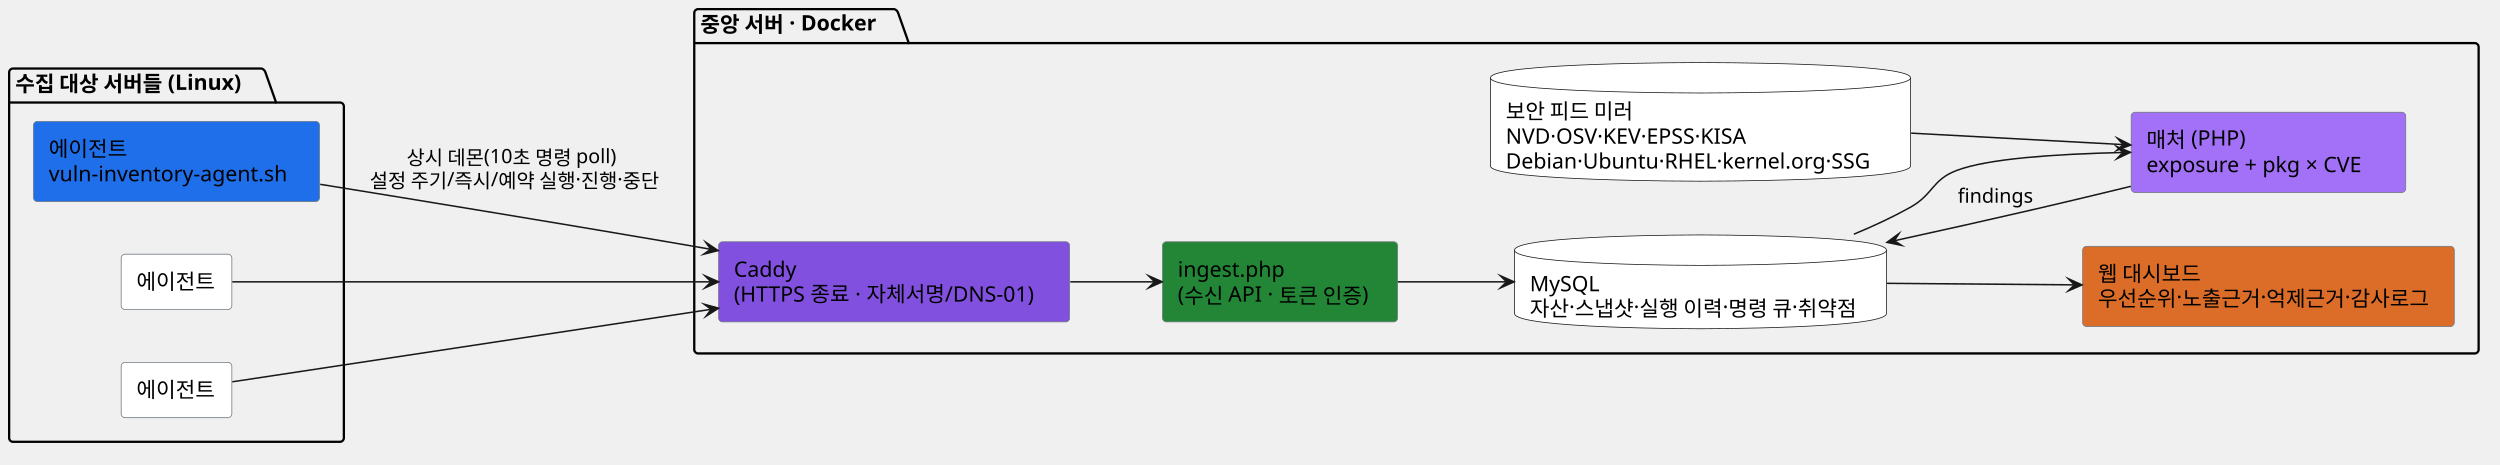
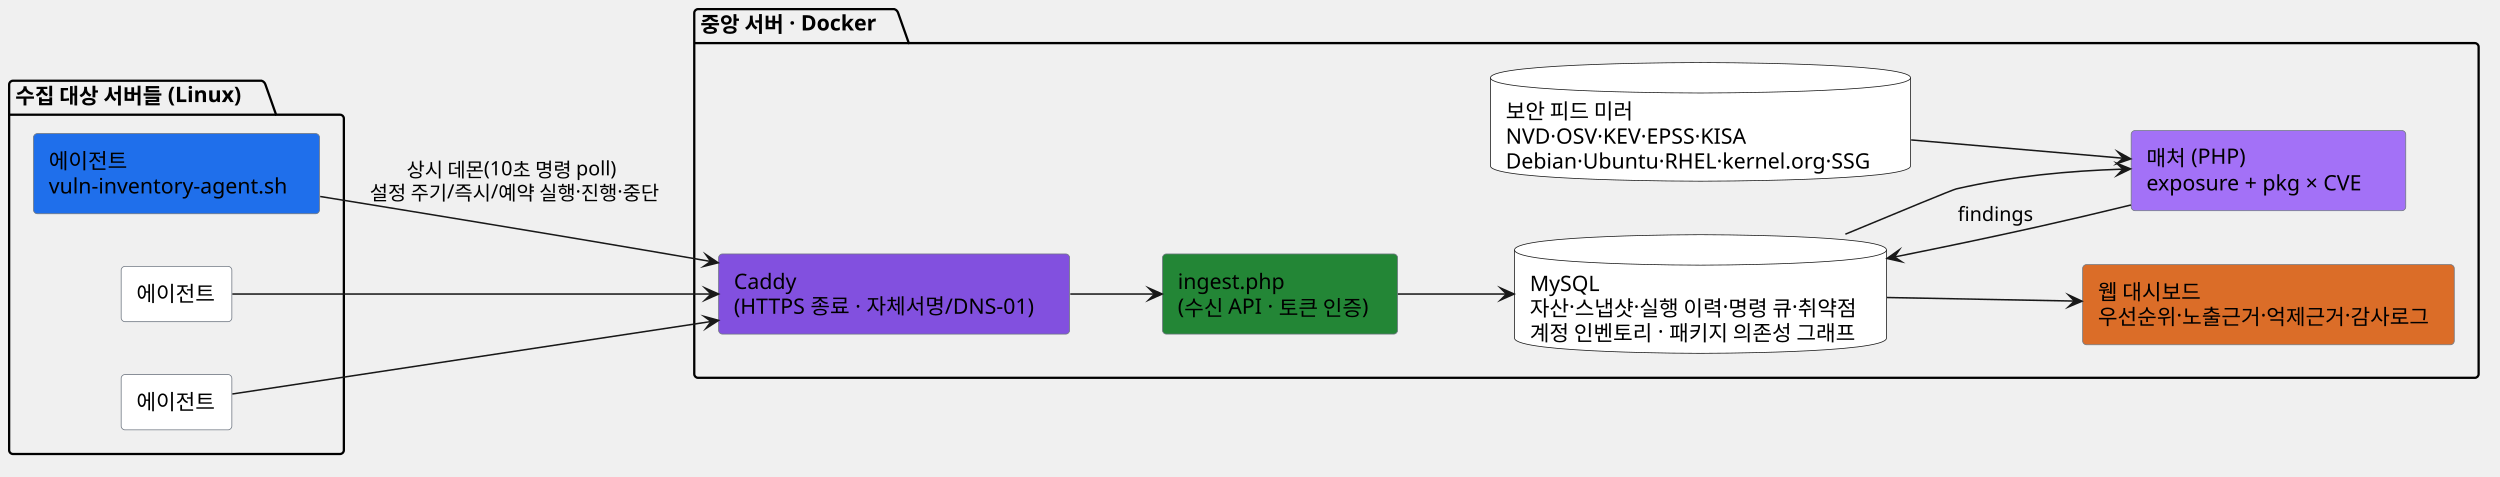
- <svg xmlns="http://www.w3.org/2000/svg" contentStyleType="text/css" data-diagram-type="DESCRIPTION" height="305px" preserveAspectRatio="none" style="width:1641px;height:305px;background:#FFFFFF;" version="1.1" viewBox="0 0 1641 305" width="1641px" zoomAndPan="magnify">
+ <svg xmlns="http://www.w3.org/2000/svg" contentStyleType="text/css" data-diagram-type="DESCRIPTION" height="313px" preserveAspectRatio="none" style="width:1641px;height:313px;background:#FFFFFF;" version="1.1" viewBox="0 0 1641 313" width="1641px" zoomAndPan="magnify">
  <defs />
  <g>
    <g class="cluster" data-qualified-name="Servers" data-source-line="12" id="ent0001">
-       <path d="M8.5,45 L171.722,45 A3.75,3.75 0 0 1 174.222,47.5 L181.222,67.297 L223.21,67.297 A2.5,2.5 0 0 1 225.71,69.797 L225.71,287.5 A2.5,2.5 0 0 1 223.21,290 L8.5,290 A2.5,2.5 0 0 1 6,287.5 L6,47.5 A2.5,2.5 0 0 1 8.5,45" fill="none" style="stroke:#000000;stroke-width:1.5;" />
-       <line style="stroke:#000000;stroke-width:1.5;" x1="6" x2="181.222" y1="67.297" y2="67.297" />
-       <text fill="#000000" font-family="sans-serif" font-size="14" font-weight="700" lengthAdjust="spacing" textLength="162.222" x="10" y="59.995">수집 대상 서버들 (Linux)</text>
+       <path d="M8.5,53 L171.722,53 A3.75,3.75 0 0 1 174.222,55.5 L181.222,75.297 L223.21,75.297 A2.5,2.5 0 0 1 225.71,77.797 L225.71,295.5 A2.5,2.5 0 0 1 223.21,298 L8.5,298 A2.5,2.5 0 0 1 6,295.5 L6,55.5 A2.5,2.5 0 0 1 8.5,53" fill="none" style="stroke:#000000;stroke-width:1.5;" />
+       <line style="stroke:#000000;stroke-width:1.5;" x1="6" x2="181.222" y1="75.297" y2="75.297" />
+       <text fill="#000000" font-family="sans-serif" font-size="14" font-weight="700" lengthAdjust="spacing" textLength="162.222" x="10" y="67.995">수집 대상 서버들 (Linux)</text>
    </g>
    <g class="cluster" data-qualified-name="Central" data-source-line="18" id="ent0005">
-       <path d="M458.21,6 L587.038,6 A3.75,3.75 0 0 1 589.538,8.5 L596.538,28.297 L1624.47,28.297 A2.5,2.5 0 0 1 1626.97,30.797 L1626.97,229.5 A2.5,2.5 0 0 1 1624.47,232 L458.21,232 A2.5,2.5 0 0 1 455.71,229.5 L455.71,8.5 A2.5,2.5 0 0 1 458.21,6" fill="none" style="stroke:#000000;stroke-width:1.5;" />
+       <path d="M458.21,6 L587.038,6 A3.75,3.75 0 0 1 589.538,8.5 L596.538,28.297 L1624.47,28.297 A2.5,2.5 0 0 1 1626.97,30.797 L1626.97,245.5 A2.5,2.5 0 0 1 1624.47,248 L458.21,248 A2.5,2.5 0 0 1 455.71,245.5 L455.71,8.5 A2.5,2.5 0 0 1 458.21,6" fill="none" style="stroke:#000000;stroke-width:1.5;" />
      <line style="stroke:#000000;stroke-width:1.5;" x1="455.71" x2="596.538" y1="28.297" y2="28.297" />
      <text fill="#000000" font-family="sans-serif" font-size="14" font-weight="700" lengthAdjust="spacing" textLength="127.828" x="459.71" y="20.995">중앙 서버 · Docker</text>
    </g>
    <g class="entity" data-qualified-name="Servers.A1" data-source-line="13" id="ent0002">
-       <rect fill="#1F6FEB" height="52.594" rx="2.5" ry="2.5" style="stroke:#6E7681;stroke-width:0.5;" width="187.713" x="22" y="79.7" />
-       <text fill="#000000" font-family="sans-serif" font-size="14" lengthAdjust="spacing" textLength="52.64" x="32" y="102.695">에이전트</text>
-       <text fill="#000000" font-family="sans-serif" font-size="14" lengthAdjust="spacing" textLength="167.713" x="32" y="118.992">vuln-inventory-agent.sh</text>
+       <rect fill="#1F6FEB" height="52.594" rx="2.5" ry="2.5" style="stroke:#6E7681;stroke-width:0.5;" width="187.713" x="22" y="87.7" />
+       <text fill="#000000" font-family="sans-serif" font-size="14" lengthAdjust="spacing" textLength="52.64" x="32" y="110.695">에이전트</text>
+       <text fill="#000000" font-family="sans-serif" font-size="14" lengthAdjust="spacing" textLength="167.713" x="32" y="126.992">vuln-inventory-agent.sh</text>
    </g>
    <g class="entity" data-qualified-name="Servers.A2" data-source-line="14" id="ent0003">
-       <rect fill="#FFFFFF" height="36.297" rx="2.5" ry="2.5" style="stroke:#6E7681;stroke-width:0.5;" width="72.64" x="79.54" y="166.85" />
-       <text fill="#000000" font-family="sans-serif" font-size="14" lengthAdjust="spacing" textLength="52.64" x="89.54" y="189.845">에이전트</text>
+       <rect fill="#FFFFFF" height="36.297" rx="2.5" ry="2.5" style="stroke:#6E7681;stroke-width:0.5;" width="72.64" x="79.54" y="174.85" />
+       <text fill="#000000" font-family="sans-serif" font-size="14" lengthAdjust="spacing" textLength="52.64" x="89.54" y="197.845">에이전트</text>
    </g>
    <g class="entity" data-qualified-name="Servers.A3" data-source-line="15" id="ent0004">
-       <rect fill="#FFFFFF" height="36.297" rx="2.5" ry="2.5" style="stroke:#6E7681;stroke-width:0.5;" width="72.64" x="79.54" y="237.85" />
-       <text fill="#000000" font-family="sans-serif" font-size="14" lengthAdjust="spacing" textLength="52.64" x="89.54" y="260.845">에이전트</text>
+       <rect fill="#FFFFFF" height="36.297" rx="2.5" ry="2.5" style="stroke:#6E7681;stroke-width:0.5;" width="72.64" x="79.54" y="245.85" />
+       <text fill="#000000" font-family="sans-serif" font-size="14" lengthAdjust="spacing" textLength="52.64" x="89.54" y="268.845">에이전트</text>
    </g>
    <g class="entity" data-qualified-name="Central.CADDY" data-source-line="19" id="ent0006">
-       <rect fill="#8250DF" height="52.594" rx="2.5" ry="2.5" style="stroke:#6E7681;stroke-width:0.5;" width="230.367" x="471.71" y="158.7" />
-       <text fill="#000000" font-family="sans-serif" font-size="14" lengthAdjust="spacing" textLength="44.413" x="481.71" y="181.695">Caddy</text>
-       <text fill="#000000" font-family="sans-serif" font-size="14" lengthAdjust="spacing" textLength="210.367" x="481.71" y="197.992">(HTTPS 종료 · 자체서명/DNS-01)</text>
+       <rect fill="#8250DF" height="52.594" rx="2.5" ry="2.5" style="stroke:#6E7681;stroke-width:0.5;" width="230.367" x="471.71" y="166.7" />
+       <text fill="#000000" font-family="sans-serif" font-size="14" lengthAdjust="spacing" textLength="44.413" x="481.71" y="189.695">Caddy</text>
+       <text fill="#000000" font-family="sans-serif" font-size="14" lengthAdjust="spacing" textLength="210.367" x="481.71" y="205.992">(HTTPS 종료 · 자체서명/DNS-01)</text>
    </g>
    <g class="entity" data-qualified-name="Central.ING" data-source-line="20" id="ent0007">
-       <rect fill="#238636" height="52.594" rx="2.5" ry="2.5" style="stroke:#6E7681;stroke-width:0.5;" width="154.283" x="763.08" y="158.7" />
-       <text fill="#000000" font-family="sans-serif" font-size="14" lengthAdjust="spacing" textLength="74.143" x="773.08" y="181.695">ingest.php</text>
-       <text fill="#000000" font-family="sans-serif" font-size="14" lengthAdjust="spacing" textLength="134.283" x="773.08" y="197.992">(수신 API · 토큰 인증)</text>
+       <rect fill="#238636" height="52.594" rx="2.5" ry="2.5" style="stroke:#6E7681;stroke-width:0.5;" width="154.283" x="763.08" y="166.7" />
+       <text fill="#000000" font-family="sans-serif" font-size="14" lengthAdjust="spacing" textLength="74.143" x="773.08" y="189.695">ingest.php</text>
+       <text fill="#000000" font-family="sans-serif" font-size="14" lengthAdjust="spacing" textLength="134.283" x="773.08" y="205.992">(수신 API · 토큰 인증)</text>
    </g>
    <g class="entity" data-qualified-name="Central.DB" data-source-line="21" id="ent0008">
-       <path d="M994.16,164.2 C994.16,154.2 1116.21,154.2 1116.21,154.2 C1116.21,154.2 1238.26,154.2 1238.26,164.2 L1238.26,205.794 C1238.26,215.794 1116.21,215.794 1116.21,215.794 C1116.21,215.794 994.16,215.794 994.16,205.794 L994.16,164.2" fill="#FFFFFF" style="stroke:#181818;stroke-width:0.5;" />
-       <path d="M994.16,164.2 C994.16,174.2 1116.21,174.2 1116.21,174.2 C1116.21,174.2 1238.26,174.2 1238.26,164.2" fill="none" style="stroke:#181818;stroke-width:0.5;" />
-       <text fill="#000000" font-family="sans-serif" font-size="14" lengthAdjust="spacing" textLength="48.07" x="1004.16" y="191.195">MySQL</text>
-       <text fill="#000000" font-family="sans-serif" font-size="14" lengthAdjust="spacing" textLength="224.1" x="1004.16" y="207.492">자산·스냅샷·실행 이력·명령 큐·취약점</text>
+       <path d="M994.16,164.05 C994.16,154.05 1116.21,154.05 1116.21,154.05 C1116.21,154.05 1238.26,154.05 1238.26,164.05 L1238.26,221.941 C1238.26,231.941 1116.21,231.941 1116.21,231.941 C1116.21,231.941 994.16,231.941 994.16,221.941 L994.16,164.05" fill="#FFFFFF" style="stroke:#181818;stroke-width:0.5;" />
+       <path d="M994.16,164.05 C994.16,174.05 1116.21,174.05 1116.21,174.05 C1116.21,174.05 1238.26,174.05 1238.26,164.05" fill="none" style="stroke:#181818;stroke-width:0.5;" />
+       <text fill="#000000" font-family="sans-serif" font-size="14" lengthAdjust="spacing" textLength="48.07" x="1004.16" y="191.045">MySQL</text>
+       <text fill="#000000" font-family="sans-serif" font-size="14" lengthAdjust="spacing" textLength="224.1" x="1004.16" y="207.342">자산·스냅샷·실행 이력·명령 큐·취약점</text>
+       <text fill="#000000" font-family="sans-serif" font-size="14" lengthAdjust="spacing" textLength="224.1" x="1004.16" y="223.639">계정 인벤토리 · 패키지 의존성 그래프</text>
    </g>
    <g class="entity" data-qualified-name="Central.MAT" data-source-line="22" id="ent0009">
-       <rect fill="#A371F7" height="52.594" rx="2.5" ry="2.5" style="stroke:#6E7681;stroke-width:0.5;" width="180.227" x="1398.9" y="73.7" />
-       <text fill="#000000" font-family="sans-serif" font-size="14" lengthAdjust="spacing" textLength="69.106" x="1408.9" y="96.695">매처 (PHP)</text>
-       <text fill="#000000" font-family="sans-serif" font-size="14" lengthAdjust="spacing" textLength="160.227" x="1408.9" y="112.992">exposure + pkg × CVE</text>
+       <rect fill="#A371F7" height="52.594" rx="2.5" ry="2.5" style="stroke:#6E7681;stroke-width:0.5;" width="180.227" x="1398.9" y="85.7" />
+       <text fill="#000000" font-family="sans-serif" font-size="14" lengthAdjust="spacing" textLength="69.106" x="1408.9" y="108.695">매처 (PHP)</text>
+       <text fill="#000000" font-family="sans-serif" font-size="14" lengthAdjust="spacing" textLength="160.227" x="1408.9" y="124.992">exposure + pkg × CVE</text>
    </g>
    <g class="entity" data-qualified-name="Central.CVE" data-source-line="23" id="ent0010">
      <path d="M978.36,51.05 C978.36,41.05 1116.209,41.05 1116.209,41.05 C1116.209,41.05 1254.058,41.05 1254.058,51.05 L1254.058,108.941 C1254.058,118.941 1116.209,118.941 1116.209,118.941 C1116.209,118.941 978.36,118.941 978.36,108.941 L978.36,51.05" fill="#FFFFFF" style="stroke:#181818;stroke-width:0.5;" />
      <path d="M978.36,51.05 C978.36,61.05 1116.209,61.05 1116.209,61.05 C1116.209,61.05 1254.058,61.05 1254.058,51.05" fill="none" style="stroke:#181818;stroke-width:0.5;" />
      <text fill="#000000" font-family="sans-serif" font-size="14" lengthAdjust="spacing" textLength="87.86" x="988.36" y="78.045">보안 피드 미러</text>
      <text fill="#000000" font-family="sans-serif" font-size="14" lengthAdjust="spacing" textLength="172.553" x="988.36" y="94.342">NVD·OSV·KEV·EPSS·KISA</text>
      <text fill="#000000" font-family="sans-serif" font-size="14" lengthAdjust="spacing" textLength="255.698" x="988.36" y="110.639">Debian·Ubuntu·RHEL·kernel.org·SSG</text>
    </g>
    <g class="entity" data-qualified-name="Central.WEB" data-source-line="24" id="ent0011">
-       <rect fill="#DB6D28" height="52.594" rx="2.5" ry="2.5" style="stroke:#6E7681;stroke-width:0.5;" width="243.91" x="1367.06" y="161.7" />
-       <text fill="#000000" font-family="sans-serif" font-size="14" lengthAdjust="spacing" textLength="70.25" x="1377.06" y="184.695">웹 대시보드</text>
-       <text fill="#000000" font-family="sans-serif" font-size="14" lengthAdjust="spacing" textLength="223.91" x="1377.06" y="200.992">우선순위·노출근거·억제근거·감사로그</text>
+       <rect fill="#DB6D28" height="52.594" rx="2.5" ry="2.5" style="stroke:#6E7681;stroke-width:0.5;" width="243.91" x="1367.06" y="173.7" />
+       <text fill="#000000" font-family="sans-serif" font-size="14" lengthAdjust="spacing" textLength="70.25" x="1377.06" y="196.695">웹 대시보드</text>
+       <text fill="#000000" font-family="sans-serif" font-size="14" lengthAdjust="spacing" textLength="223.91" x="1377.06" y="212.992">우선순위·노출근거·억제근거·감사로그</text>
    </g>
    <g class="link" data-entity-1="ent0002" data-entity-2="ent0006" data-link-type="dependency" data-source-line="27" id="lnk12">
-       <path d="M210.16,120.98 C274.67,131.42 362.45,145.79 439.71,159 C450,160.76 455.775,161.745 466.485,163.625" fill="none" id="A1-to-CADDY" style="stroke:#181818;stroke-width:1;" />
-       <polygon fill="#181818" points="471.41,164.49,463.237,158.994,466.485,163.625,461.854,166.874,471.41,164.49" style="stroke:#181818;stroke-width:1;stroke-linejoin:miter;stroke-miterlimit:10;" />
-       <text fill="#000000" font-family="sans-serif" font-size="13" lengthAdjust="spacing" textLength="148.052" x="266.869" y="108.167">상시 데몬(10초 명령 poll)</text>
-       <text fill="#000000" font-family="sans-serif" font-size="13" lengthAdjust="spacing" textLength="196.369" x="242.71" y="123.3">설정 주기/즉시/예약 실행·진행·중단</text>
+       <path d="M210.16,128.98 C274.67,139.42 362.45,153.79 439.71,167 C450,168.76 455.775,169.745 466.485,171.625" fill="none" id="A1-to-CADDY" style="stroke:#181818;stroke-width:1;" />
+       <polygon fill="#181818" points="471.41,172.49,463.237,166.994,466.485,171.625,461.854,174.874,471.41,172.49" style="stroke:#181818;stroke-width:1;stroke-linejoin:miter;stroke-miterlimit:10;" />
+       <text fill="#000000" font-family="sans-serif" font-size="13" lengthAdjust="spacing" textLength="148.052" x="266.869" y="116.167">상시 데몬(10초 명령 poll)</text>
+       <text fill="#000000" font-family="sans-serif" font-size="13" lengthAdjust="spacing" textLength="196.369" x="242.71" y="131.3">설정 주기/즉시/예약 실행·진행·중단</text>
    </g>
    <g class="link" data-entity-1="ent0003" data-entity-2="ent0006" data-link-type="dependency" data-source-line="28" id="lnk13">
-       <path d="M152.5,185 C219.62,185 362.42,185 466.7,185" fill="none" id="A2-to-CADDY" style="stroke:#181818;stroke-width:1;" />
-       <polygon fill="#181818" points="471.7,185,462.7,181,466.7,185,462.7,189,471.7,185" style="stroke:#181818;stroke-width:1;stroke-linejoin:miter;stroke-miterlimit:10;" />
+       <path d="M152.5,193 C219.62,193 362.42,193 466.7,193" fill="none" id="A2-to-CADDY" style="stroke:#181818;stroke-width:1;" />
+       <polygon fill="#181818" points="471.7,193,462.7,189,466.7,193,462.7,197,471.7,193" style="stroke:#181818;stroke-width:1;stroke-linejoin:miter;stroke-miterlimit:10;" />
    </g>
    <g class="link" data-entity-1="ent0004" data-entity-2="ent0006" data-link-type="dependency" data-source-line="29" id="lnk14">
-       <path d="M152.5,250.61 C219.62,240.44 362.476,218.818 466.756,203.038" fill="none" id="A3-to-CADDY" style="stroke:#181818;stroke-width:1;" />
-       <polygon fill="#181818" points="471.7,202.29,462.203,199.682,466.756,203.038,463.4,207.592,471.7,202.29" style="stroke:#181818;stroke-width:1;stroke-linejoin:miter;stroke-miterlimit:10;" />
+       <path d="M152.5,258.61 C219.62,248.44 362.476,226.818 466.756,211.038" fill="none" id="A3-to-CADDY" style="stroke:#181818;stroke-width:1;" />
+       <polygon fill="#181818" points="471.7,210.29,462.203,207.682,466.756,211.038,463.4,215.592,471.7,210.29" style="stroke:#181818;stroke-width:1;stroke-linejoin:miter;stroke-miterlimit:10;" />
    </g>
    <g class="link" data-entity-1="ent0006" data-entity-2="ent0007" data-link-type="dependency" data-source-line="30" id="lnk15">
-       <path d="M702.53,185 C722.98,185 738.83,185 757.88,185" fill="none" id="CADDY-to-ING" style="stroke:#181818;stroke-width:1;" />
-       <polygon fill="#181818" points="762.88,185,753.88,181,757.88,185,753.88,189,762.88,185" style="stroke:#181818;stroke-width:1;stroke-linejoin:miter;stroke-miterlimit:10;" />
+       <path d="M702.53,193 C722.98,193 738.83,193 757.88,193" fill="none" id="CADDY-to-ING" style="stroke:#181818;stroke-width:1;" />
+       <polygon fill="#181818" points="762.88,193,753.88,189,757.88,193,753.88,197,762.88,193" style="stroke:#181818;stroke-width:1;stroke-linejoin:miter;stroke-miterlimit:10;" />
    </g>
    <g class="link" data-entity-1="ent0007" data-entity-2="ent0008" data-link-type="dependency" data-source-line="31" id="lnk16">
-       <path d="M917.54,185 C941.22,185 962.92,185 988.86,185" fill="none" id="ING-to-DB" style="stroke:#181818;stroke-width:1;" />
-       <polygon fill="#181818" points="993.86,185,984.86,181,988.86,185,984.86,189,993.86,185" style="stroke:#181818;stroke-width:1;stroke-linejoin:miter;stroke-miterlimit:10;" />
+       <path d="M917.54,193 C941.22,193 962.92,193 988.86,193" fill="none" id="ING-to-DB" style="stroke:#181818;stroke-width:1;" />
+       <polygon fill="#181818" points="993.86,193,984.86,189,988.86,193,984.86,197,993.86,193" style="stroke:#181818;stroke-width:1;stroke-linejoin:miter;stroke-miterlimit:10;" />
    </g>
    <g class="link" data-entity-1="ent0008" data-entity-2="ent0009" data-link-type="dependency" data-source-line="32" id="lnk17">
-       <path d="M1216.86,153.73 C1229.68,148.44 1242.38,142.52 1254.06,136 C1268.97,127.67 1268.12,118.12 1284.06,112 C1304.71,104.07 1348.671,101.137 1393.441,100.087" fill="none" id="DB-to-MAT" style="stroke:#181818;stroke-width:1;" />
-       <polygon fill="#181818" points="1398.44,99.97,1389.349,96.182,1393.441,100.087,1389.536,104.18,1398.44,99.97" style="stroke:#181818;stroke-width:1;stroke-linejoin:miter;stroke-miterlimit:10;" />
+       <path d="M1211.3,153.72 C1247.97,138.48 1281.86,124.5 1284.06,124 C1320.97,115.54 1357.563,112.205 1393.513,111.015" fill="none" id="DB-to-MAT" style="stroke:#181818;stroke-width:1;" />
+       <polygon fill="#181818" points="1398.51,110.85,1389.383,107.15,1393.513,111.015,1389.647,115.146,1398.51,110.85" style="stroke:#181818;stroke-width:1;stroke-linejoin:miter;stroke-miterlimit:10;" />
    </g>
    <g class="link" data-entity-1="ent0009" data-entity-2="ent0008" data-link-type="dependency" data-source-line="34" id="lnk19">
-       <path d="M1398.71,122.29 C1378.46,127.23 1357.04,132.37 1337.06,137 C1305.19,144.38 1275.525,151.002 1243.465,158.012" fill="none" id="MAT-to-DB" style="stroke:#181818;stroke-width:1;" />
-       <polygon fill="#181818" points="1238.58,159.08,1248.227,161.065,1243.465,158.012,1246.518,153.25,1238.58,159.08" style="stroke:#181818;stroke-width:1;stroke-linejoin:miter;stroke-miterlimit:10;" />
-       <text fill="#000000" font-family="sans-serif" font-size="13" lengthAdjust="spacing" textLength="51.556" x="1285.06" y="133.067">findings</text>
+       <path d="M1398.76,134.55 C1378.52,139.48 1357.08,144.55 1337.06,149 C1305.24,156.08 1275.613,162.258 1243.553,168.678" fill="none" id="MAT-to-DB" style="stroke:#181818;stroke-width:1;" />
+       <polygon fill="#181818" points="1238.65,169.66,1248.26,171.815,1243.553,168.678,1246.689,163.971,1238.65,169.66" style="stroke:#181818;stroke-width:1;stroke-linejoin:miter;stroke-miterlimit:10;" />
+       <text fill="#000000" font-family="sans-serif" font-size="13" lengthAdjust="spacing" textLength="51.556" x="1285.06" y="145.067">findings</text>
    </g>
    <g class="link" data-entity-1="ent0010" data-entity-2="ent0009" data-link-type="dependency" data-source-line="33" id="lnk18">
-       <path d="M1254.5,87.4 C1302.64,90 1350.457,92.581 1393.647,94.911" fill="none" id="CVE-to-MAT" style="stroke:#181818;stroke-width:1;" />
-       <polygon fill="#181818" points="1398.64,95.18,1389.869,90.701,1393.647,94.911,1389.438,98.689,1398.64,95.18" style="stroke:#181818;stroke-width:1;stroke-linejoin:miter;stroke-miterlimit:10;" />
+       <path d="M1254.5,91.85 C1302.64,96 1350.468,100.13 1393.659,103.86" fill="none" id="CVE-to-MAT" style="stroke:#181818;stroke-width:1;" />
+       <polygon fill="#181818" points="1398.64,104.29,1390.017,99.531,1393.659,103.86,1389.329,107.501,1398.64,104.29" style="stroke:#181818;stroke-width:1;stroke-linejoin:miter;stroke-miterlimit:10;" />
    </g>
    <g class="link" data-entity-1="ent0008" data-entity-2="ent0011" data-link-type="dependency" data-source-line="35" id="lnk20">
-       <path d="M1238.63,185.98 C1279.71,186.31 1320.57,186.65 1361.64,186.98" fill="none" id="DB-to-WEB" style="stroke:#181818;stroke-width:1;" />
-       <polygon fill="#181818" points="1366.64,187.02,1357.672,182.948,1361.64,186.98,1357.608,190.948,1366.64,187.02" style="stroke:#181818;stroke-width:1;stroke-linejoin:miter;stroke-miterlimit:10;" />
+       <path d="M1238.63,195.29 C1279.71,196.07 1320.571,196.835 1361.641,197.615" fill="none" id="DB-to-WEB" style="stroke:#181818;stroke-width:1;" />
+       <polygon fill="#181818" points="1366.64,197.71,1357.718,193.54,1361.641,197.615,1357.566,201.538,1366.64,197.71" style="stroke:#181818;stroke-width:1;stroke-linejoin:miter;stroke-miterlimit:10;" />
    </g>
  </g>
</svg>
